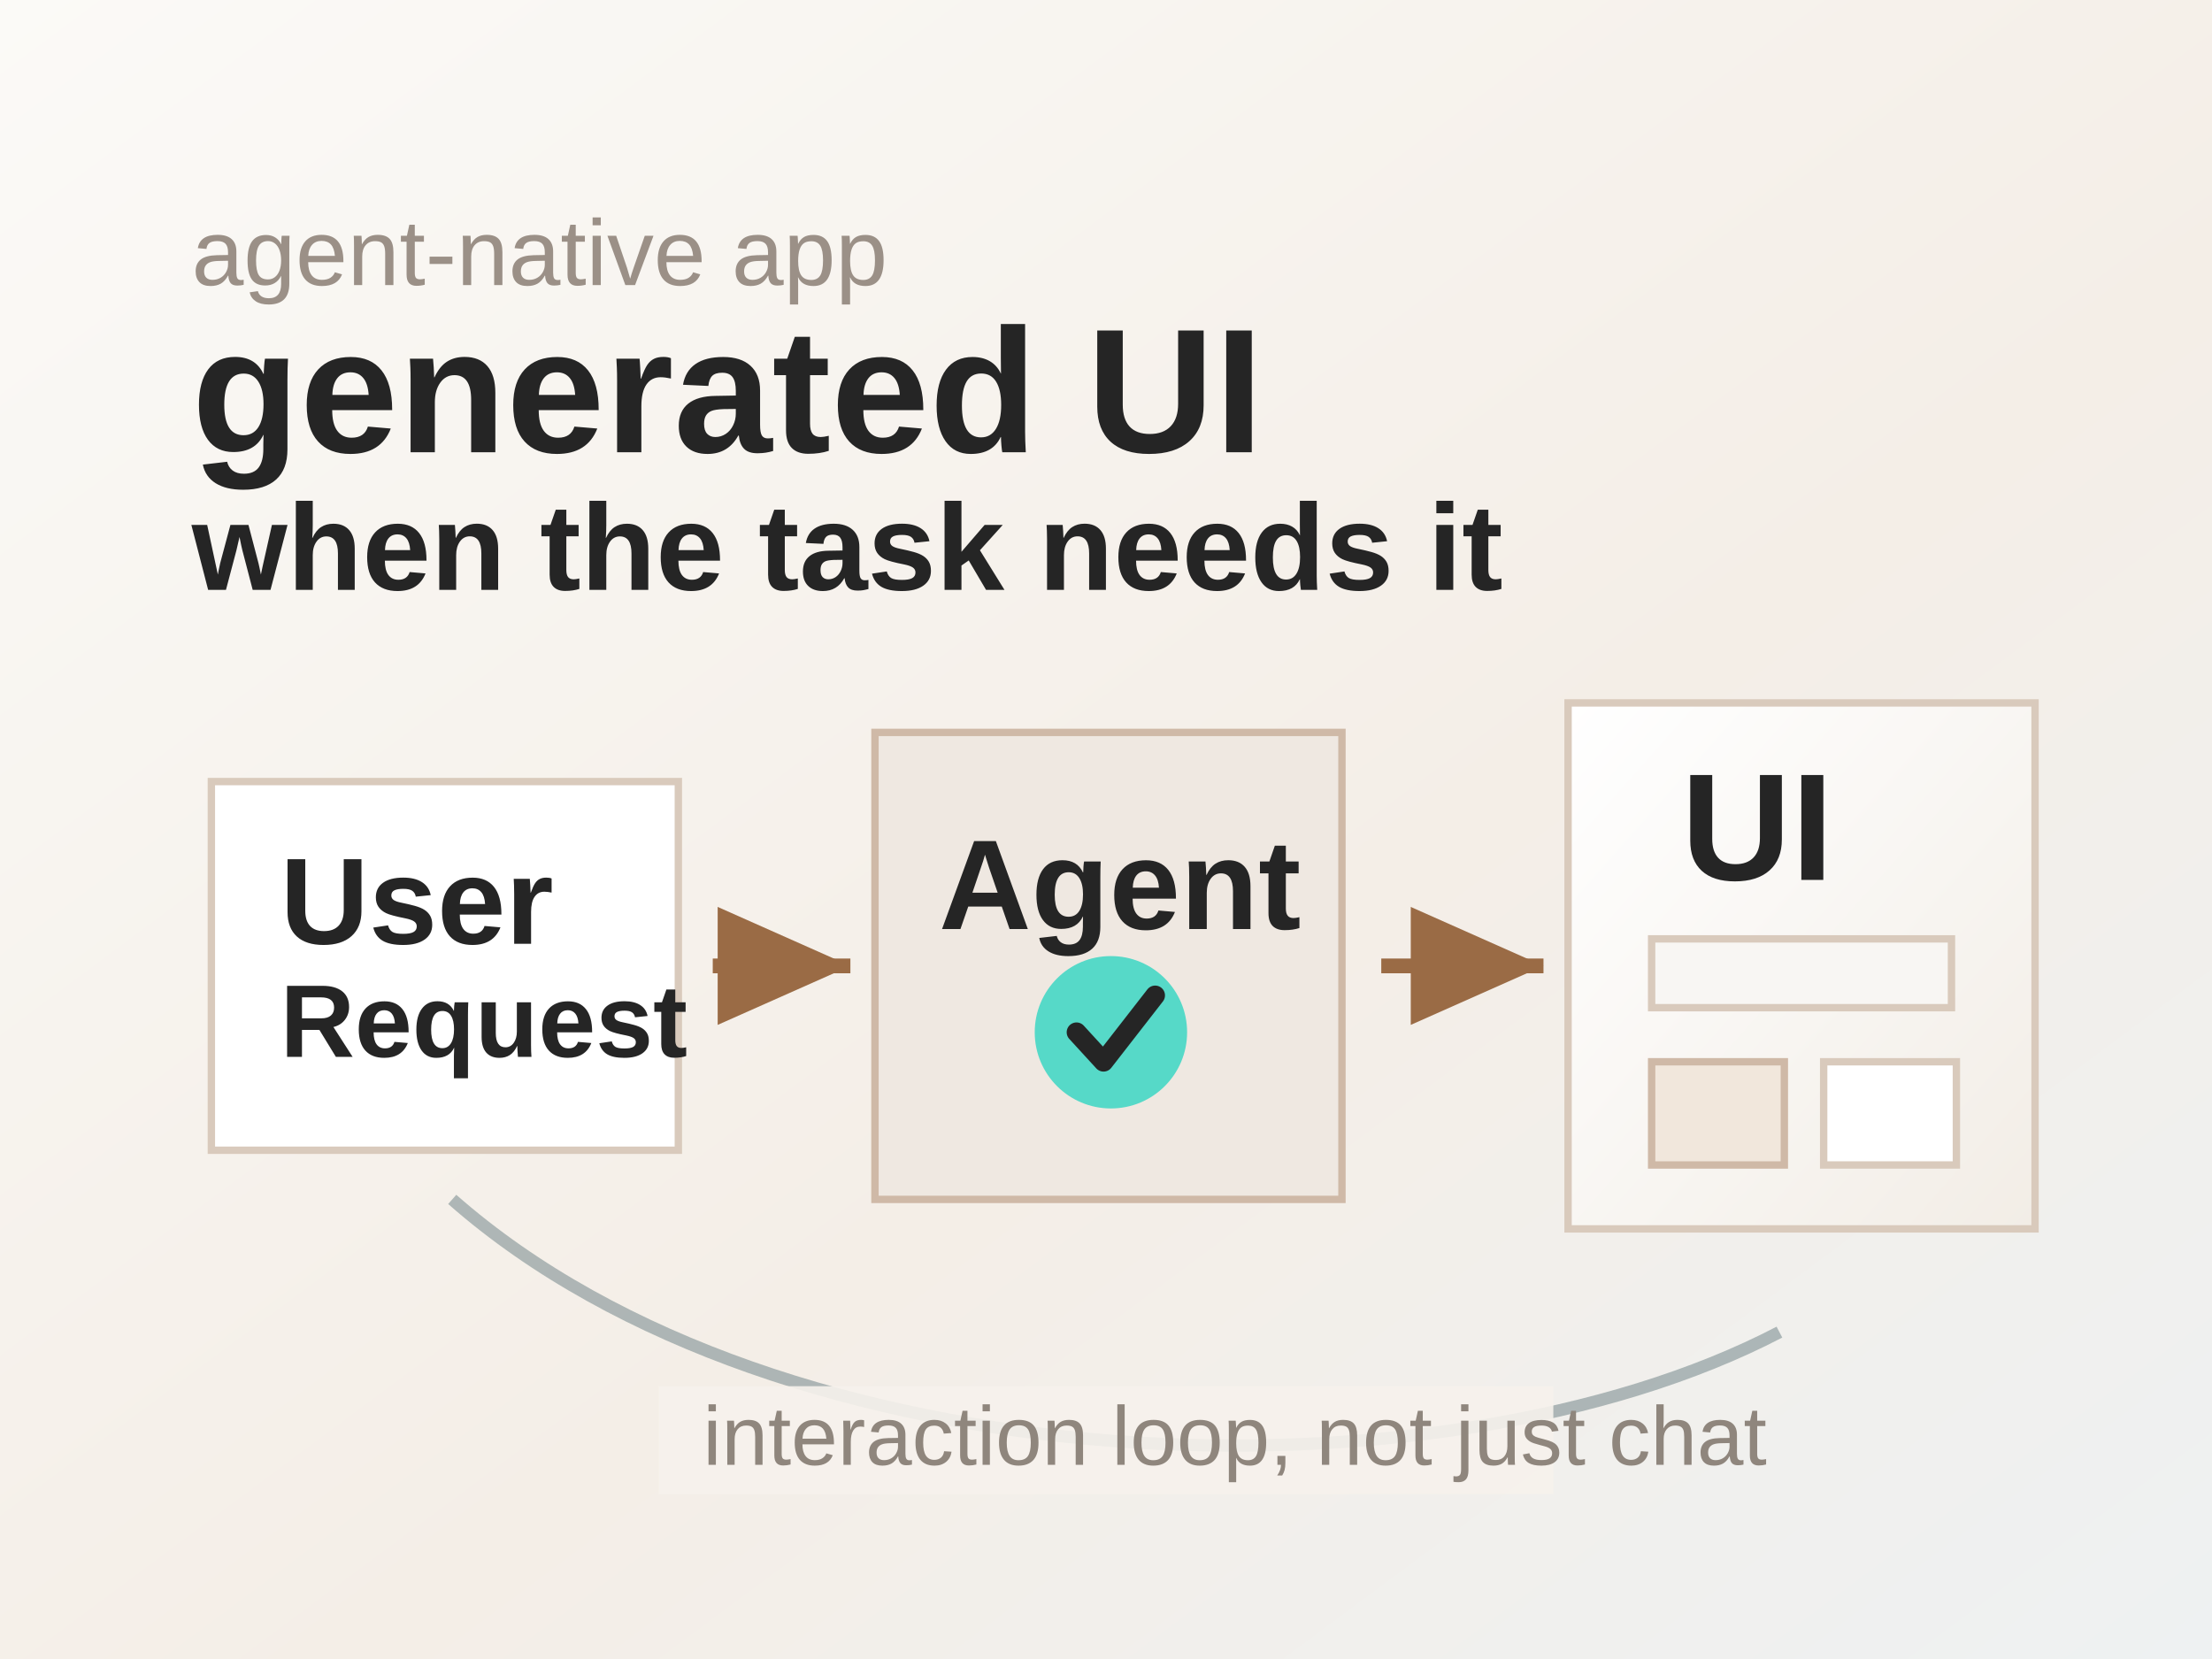
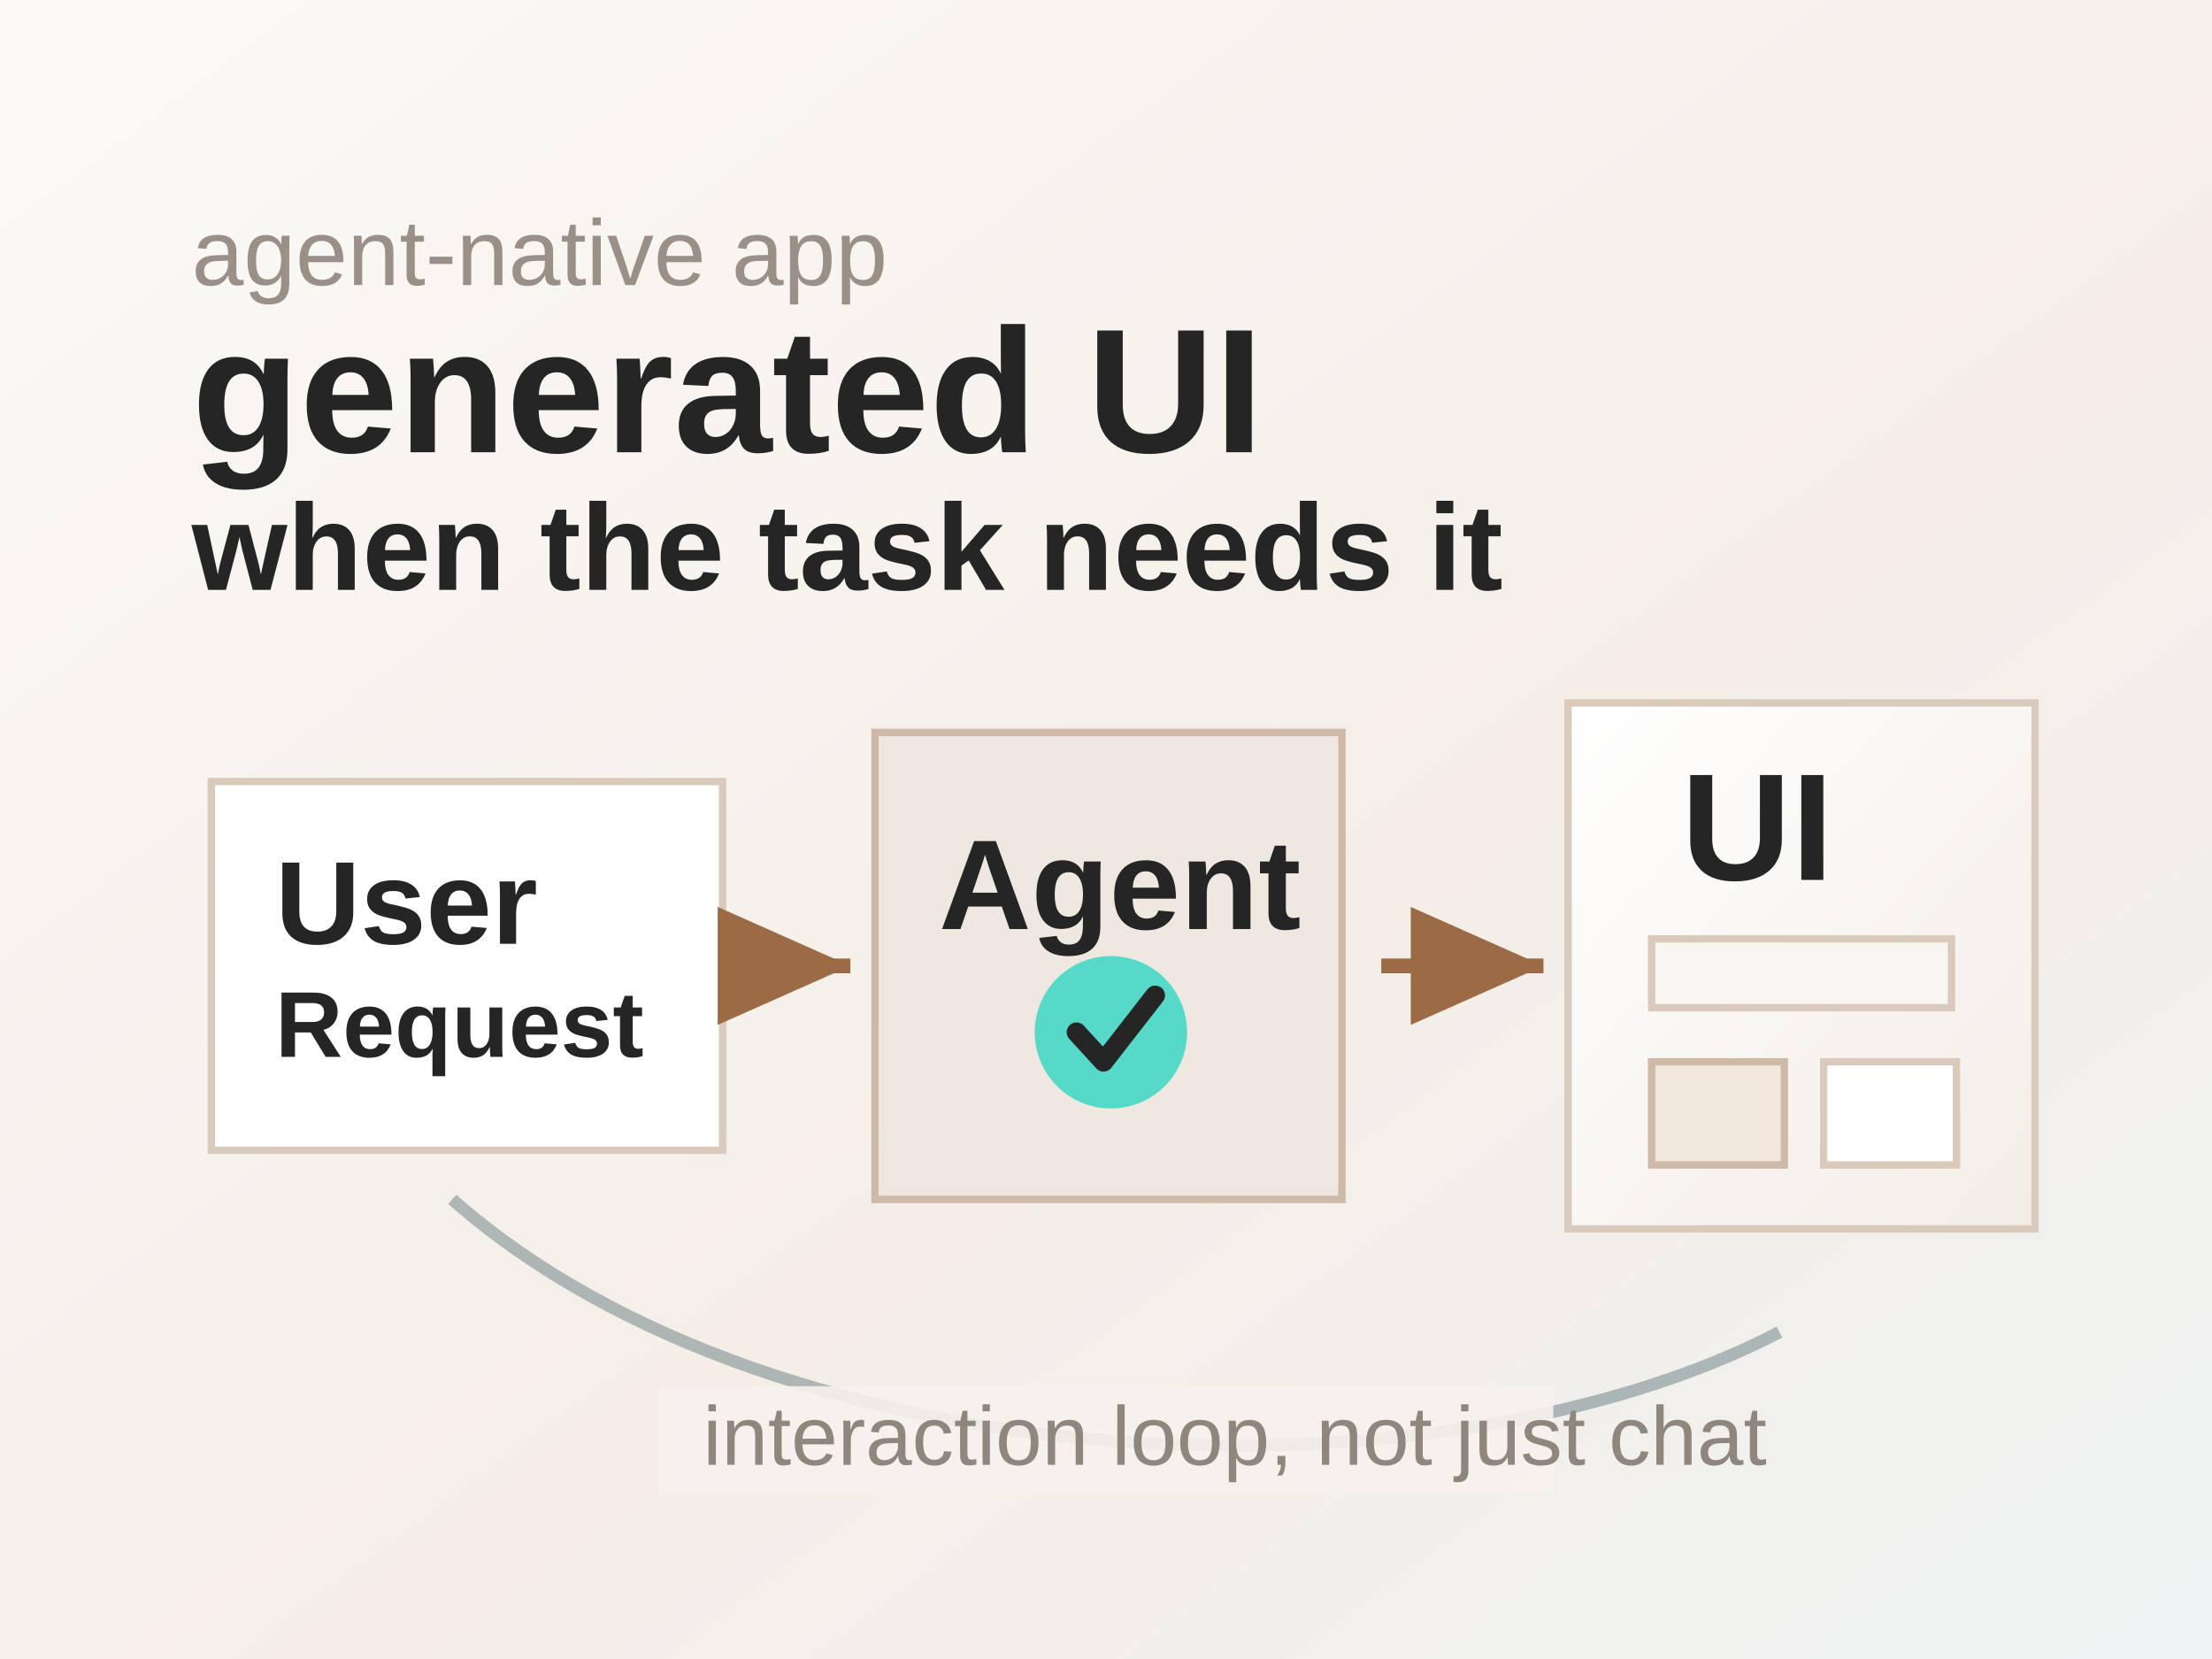
<svg xmlns="http://www.w3.org/2000/svg" viewBox="0 0 900 675" role="img" aria-labelledby="title desc">
  <defs>
    <linearGradient id="bg" x1="0" x2="1" y1="0" y2="1">
      <stop offset="0" stop-color="#fbfaf7" />
      <stop offset="0.58" stop-color="#f4eee7" />
      <stop offset="1" stop-color="#eef1f2" />
    </linearGradient>
    <linearGradient id="surface" x1="0" x2="1" y1="0" y2="1">
      <stop offset="0" stop-color="#ffffff" />
      <stop offset="1" stop-color="#f2ede6" />
    </linearGradient>
    <marker id="arrow" markerWidth="12" markerHeight="12" refX="9" refY="4" orient="auto" markerUnits="strokeWidth">
      <path d="M0,0 L9,4 L0,8 Z" fill="#9a6b45" />
    </marker>
  </defs>
  <rect width="900" height="675" fill="url(#bg)" />
  <text x="78" y="116" fill="#9b9087" font-family="Arial, sans-serif" font-size="38">agent-native app</text>
  <text x="78" y="184" fill="#252525" font-family="Arial, sans-serif" font-size="72" font-weight="700">generated UI</text>
  <text x="78" y="240" fill="#252525" font-family="Arial, sans-serif" font-size="50" font-weight="700">when the task needs it</text>
  <g transform="translate(86 318)">
-     <rect width="190" height="150" fill="#ffffff" stroke="#d9cabc" stroke-width="3" />
-     <text x="28" y="66" fill="#252525" font-family="Arial, sans-serif" font-size="50" font-weight="700">User</text>
-     <text x="28" y="112" fill="#252525" font-family="Arial, sans-serif" font-size="42" font-weight="700">Request</text>
+     <rect width="208" height="150" fill="#ffffff" stroke="#d9cabc" stroke-width="3" />
+     <text x="26" y="66" fill="#252525" font-family="Arial, sans-serif" font-size="48" font-weight="700">User</text>
+     <text x="26" y="112" fill="#252525" font-family="Arial, sans-serif" font-size="38" font-weight="700">Request</text>
  </g>
  <g transform="translate(356 298)">
    <rect width="190" height="190" fill="#efe8e1" stroke="#cfb9a7" stroke-width="3" />
    <text x="26" y="80" fill="#252525" font-family="Arial, sans-serif" font-size="52" font-weight="700">Agent</text>
    <circle cx="96" cy="122" r="31" fill="#4fd8c6" opacity="0.95" />
    <path d="M82 122 L93 134 L114 107" fill="none" stroke="#252525" stroke-width="8" stroke-linecap="round" stroke-linejoin="round" />
  </g>
  <g transform="translate(638 286)">
    <rect width="190" height="214" fill="url(#surface)" stroke="#d9cabc" stroke-width="3" />
    <text x="46" y="72" fill="#252525" font-family="Arial, sans-serif" font-size="62" font-weight="700">UI</text>
    <rect x="34" y="96" width="122" height="28" fill="#f8f6f3" stroke="#d9cabc" stroke-width="3" />
    <rect x="34" y="146" width="54" height="42" fill="#f1e7dc" stroke="#cfb9a7" stroke-width="3" />
    <rect x="104" y="146" width="54" height="42" fill="#ffffff" stroke="#d9cabc" stroke-width="3" />
  </g>
-   <path d="M290 393 C318 393, 334 393, 346 393" fill="none" stroke="#9a6b45" stroke-width="6" marker-end="url(#arrow)" />
+   <path d="M308 393 C326 393, 338 393, 346 393" fill="none" stroke="#9a6b45" stroke-width="6" marker-end="url(#arrow)" />
  <path d="M562 393 C590 393, 606 393, 628 393" fill="none" stroke="#9a6b45" stroke-width="6" marker-end="url(#arrow)" />
  <path d="M724 542 C586 614, 318 606, 184 488" fill="none" stroke="#879799" stroke-width="5" opacity="0.65" />
  <rect x="268" y="564" width="364" height="44" fill="#f6f2ec" opacity="0.9" />
  <text x="286" y="596" fill="#8f867d" font-family="Arial, sans-serif" font-size="34">interaction loop, not just chat</text>
</svg>
